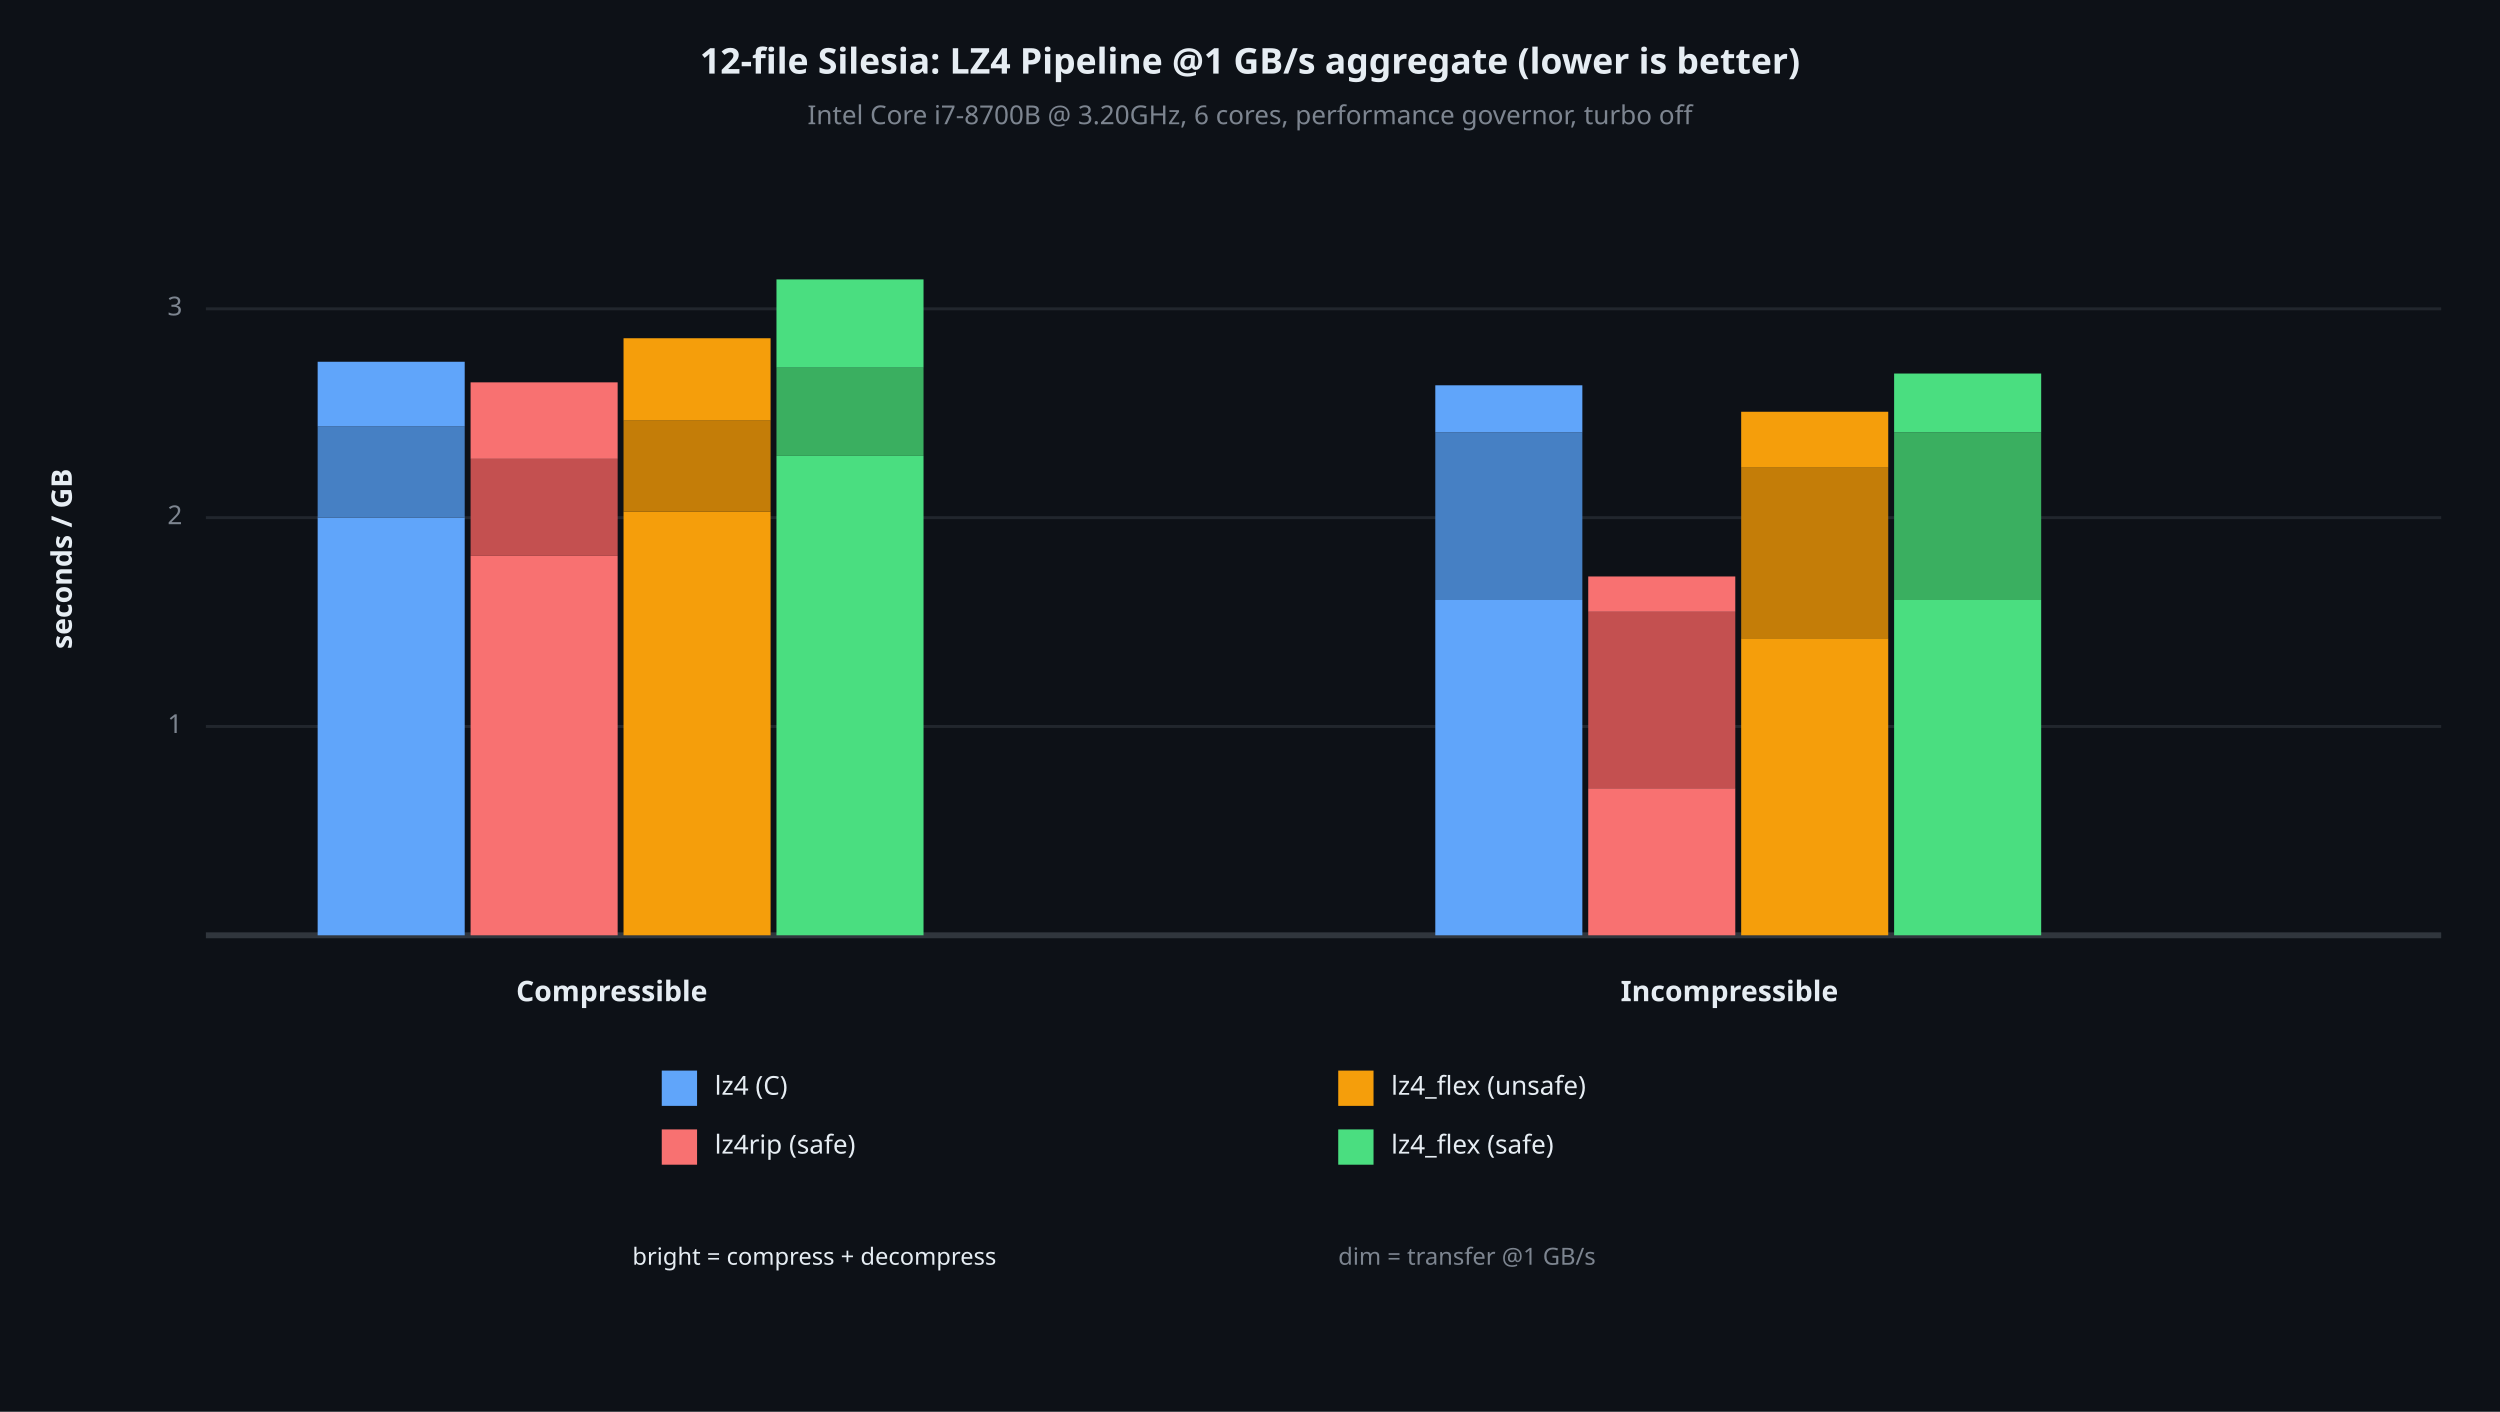
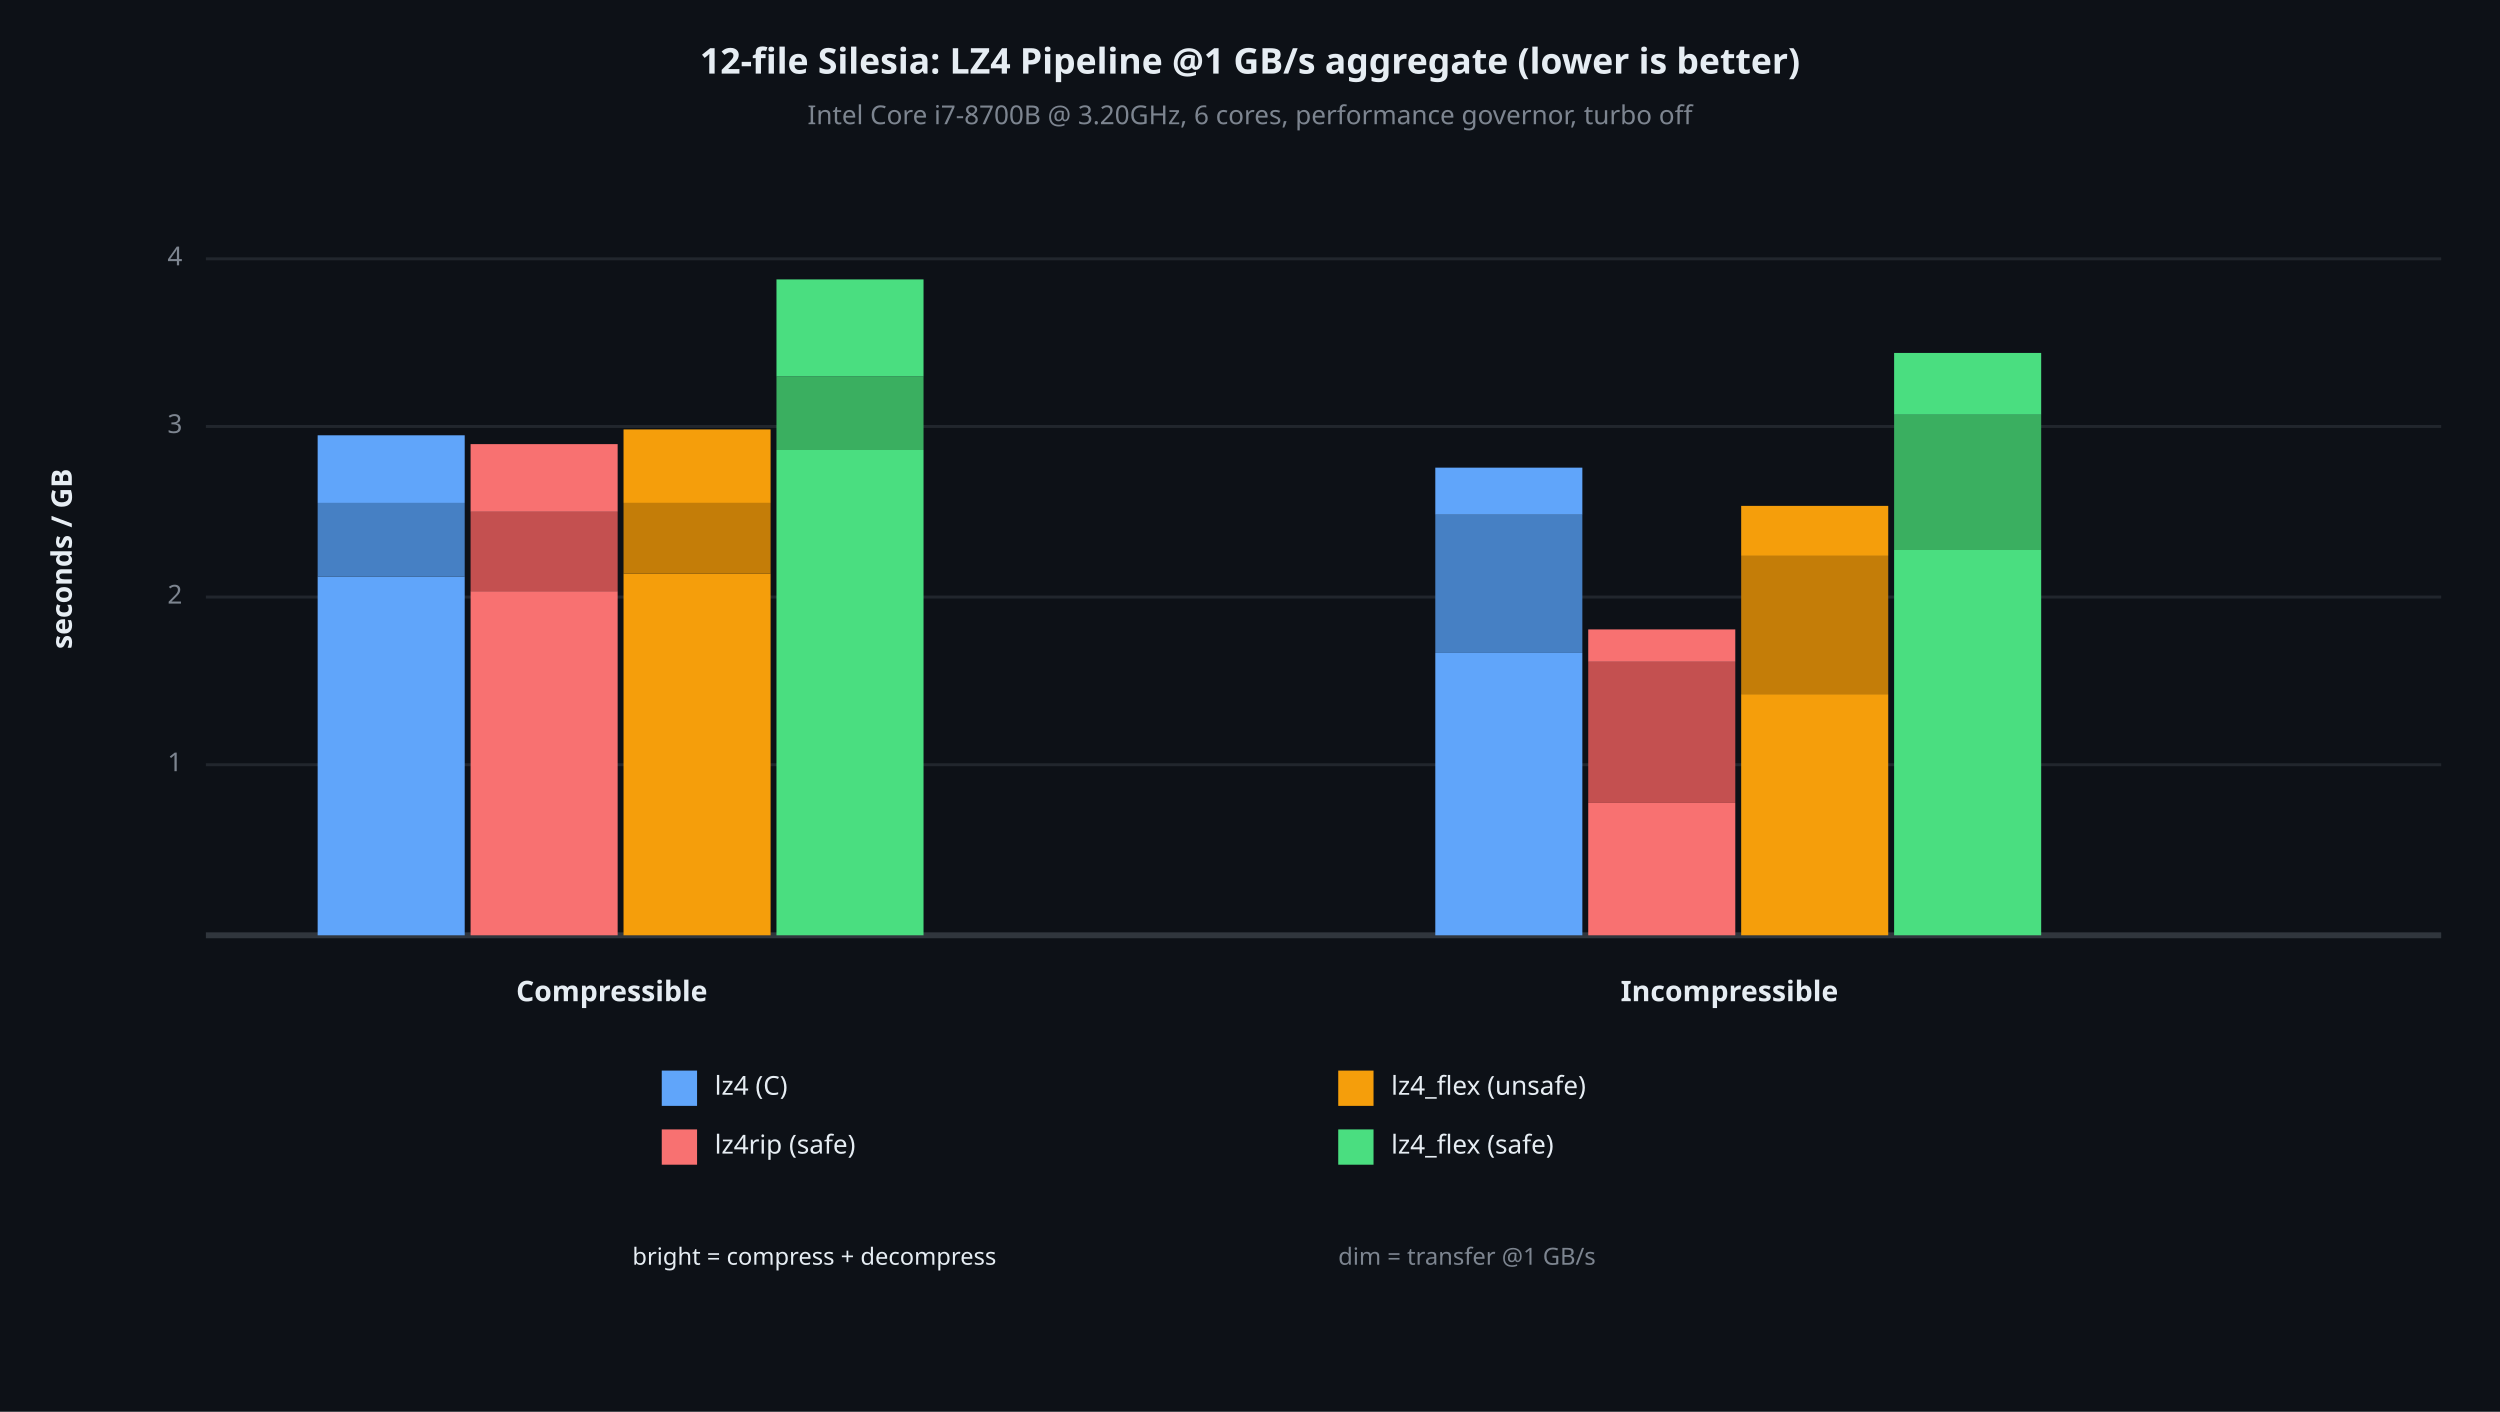
<svg xmlns="http://www.w3.org/2000/svg" viewBox="0 0 850 480" font-family="system-ui, -apple-system, sans-serif">
  <rect x="0" y="0" width="850" height="480" opacity="1" fill="#0D1117" stroke="none" />
  <text x="425" y="22" dy="0.5ex" text-anchor="middle" font-family="sans-serif" font-size="12.097" opacity="1" fill="#E6EDF3" font-weight="bold">
12-file Silesia: LZ4 Pipeline @1 GB/s aggregate (lower is better)
</text>
  <text x="425" y="40" dy="0.5ex" text-anchor="middle" font-family="sans-serif" font-size="8.871" opacity="1" fill="#7D8590">
Intel Core i7-8700B @ 3.20GHz, 6 cores, performance governor, turbo off
</text>
  <text x="22" y="190" dy="0.5ex" text-anchor="middle" font-family="sans-serif" font-size="9.677" opacity="1" fill="#E6EDF3" font-weight="bold" transform="rotate(270, 22, 190)">
seconds / GB
</text>
-   <polyline fill="none" opacity="1" stroke="#21262D" stroke-width="1" points="70,247 830,247 " />
-   <text x="62" y="247" dy="0.5ex" text-anchor="end" font-family="sans-serif" font-size="8.871" opacity="1" fill="#7D8590">
+   <polyline fill="none" opacity="1" stroke="#21262D" stroke-width="1" points="70,260 830,260 " />
+   <text x="62" y="260" dy="0.5ex" text-anchor="end" font-family="sans-serif" font-size="8.871" opacity="1" fill="#7D8590">
1
</text>
-   <polyline fill="none" opacity="1" stroke="#21262D" stroke-width="1" points="70,176 830,176 " />
-   <text x="62" y="176" dy="0.5ex" text-anchor="end" font-family="sans-serif" font-size="8.871" opacity="1" fill="#7D8590">
+   <polyline fill="none" opacity="1" stroke="#21262D" stroke-width="1" points="70,203 830,203 " />
+   <text x="62" y="203" dy="0.5ex" text-anchor="end" font-family="sans-serif" font-size="8.871" opacity="1" fill="#7D8590">
2
</text>
-   <polyline fill="none" opacity="1" stroke="#21262D" stroke-width="1" points="70,105 830,105 " />
-   <text x="62" y="105" dy="0.5ex" text-anchor="end" font-family="sans-serif" font-size="8.871" opacity="1" fill="#7D8590">
+   <polyline fill="none" opacity="1" stroke="#21262D" stroke-width="1" points="70,145 830,145 " />
+   <text x="62" y="145" dy="0.5ex" text-anchor="end" font-family="sans-serif" font-size="8.871" opacity="1" fill="#7D8590">
3
</text>
+   <polyline fill="none" opacity="1" stroke="#21262D" stroke-width="1" points="70,88 830,88 " />
+   <text x="62" y="88" dy="0.5ex" text-anchor="end" font-family="sans-serif" font-size="8.871" opacity="1" fill="#7D8590">
+ 4
+ </text>
  <polyline fill="none" opacity="1" stroke="#30363D" stroke-width="2" points="70,318 830,318 " />
-   <rect x="108" y="176" width="50" height="142" opacity="1" fill="#60A5FA" stroke="none" />
-   <rect x="108" y="145" width="50" height="31" opacity="1" fill="#4680C4" stroke="none" />
-   <rect x="108" y="123" width="50" height="22" opacity="1" fill="#60A5FA" stroke="none" />
-   <rect x="160" y="189" width="50" height="129" opacity="1" fill="#F87171" stroke="none" />
-   <rect x="160" y="156" width="50" height="33" opacity="1" fill="#C45050" stroke="none" />
-   <rect x="160" y="130" width="50" height="26" opacity="1" fill="#F87171" stroke="none" />
-   <rect x="212" y="174" width="50" height="144" opacity="1" fill="#F59E0B" stroke="none" />
-   <rect x="212" y="143" width="50" height="31" opacity="1" fill="#C47D08" stroke="none" />
-   <rect x="212" y="115" width="50" height="28" opacity="1" fill="#F59E0B" stroke="none" />
-   <rect x="264" y="155" width="50" height="163" opacity="1" fill="#4ADE80" stroke="none" />
-   <rect x="264" y="125" width="50" height="30" opacity="1" fill="#3AAF60" stroke="none" />
-   <rect x="264" y="95" width="50" height="30" opacity="1" fill="#4ADE80" stroke="none" />
+   <rect x="108" y="196" width="50" height="122" opacity="1" fill="#60A5FA" stroke="none" />
+   <rect x="108" y="171" width="50" height="25" opacity="1" fill="#4680C4" stroke="none" />
+   <rect x="108" y="148" width="50" height="23" opacity="1" fill="#60A5FA" stroke="none" />
+   <rect x="160" y="201" width="50" height="117" opacity="1" fill="#F87171" stroke="none" />
+   <rect x="160" y="174" width="50" height="27" opacity="1" fill="#C45050" stroke="none" />
+   <rect x="160" y="151" width="50" height="23" opacity="1" fill="#F87171" stroke="none" />
+   <rect x="212" y="195" width="50" height="123" opacity="1" fill="#F59E0B" stroke="none" />
+   <rect x="212" y="171" width="50" height="24" opacity="1" fill="#C47D08" stroke="none" />
+   <rect x="212" y="146" width="50" height="25" opacity="1" fill="#F59E0B" stroke="none" />
+   <rect x="264" y="153" width="50" height="165" opacity="1" fill="#4ADE80" stroke="none" />
+   <rect x="264" y="128" width="50" height="25" opacity="1" fill="#3AAF60" stroke="none" />
+   <rect x="264" y="95" width="50" height="33" opacity="1" fill="#4ADE80" stroke="none" />
  <text x="208" y="338" dy="0.5ex" text-anchor="middle" font-family="sans-serif" font-size="9.677" opacity="1" fill="#E6EDF3" font-weight="bold">
Compressible
</text>
-   <rect x="488" y="204" width="50" height="114" opacity="1" fill="#60A5FA" stroke="none" />
-   <rect x="488" y="147" width="50" height="57" opacity="1" fill="#4680C4" stroke="none" />
-   <rect x="488" y="131" width="50" height="16" opacity="1" fill="#60A5FA" stroke="none" />
-   <rect x="540" y="268" width="50" height="50" opacity="1" fill="#F87171" stroke="none" />
-   <rect x="540" y="208" width="50" height="60" opacity="1" fill="#C45050" stroke="none" />
-   <rect x="540" y="196" width="50" height="12" opacity="1" fill="#F87171" stroke="none" />
-   <rect x="592" y="217" width="50" height="101" opacity="1" fill="#F59E0B" stroke="none" />
-   <rect x="592" y="159" width="50" height="58" opacity="1" fill="#C47D08" stroke="none" />
-   <rect x="592" y="140" width="50" height="19" opacity="1" fill="#F59E0B" stroke="none" />
-   <rect x="644" y="204" width="50" height="114" opacity="1" fill="#4ADE80" stroke="none" />
-   <rect x="644" y="147" width="50" height="57" opacity="1" fill="#3AAF60" stroke="none" />
-   <rect x="644" y="127" width="50" height="20" opacity="1" fill="#4ADE80" stroke="none" />
+   <rect x="488" y="222" width="50" height="96" opacity="1" fill="#60A5FA" stroke="none" />
+   <rect x="488" y="175" width="50" height="47" opacity="1" fill="#4680C4" stroke="none" />
+   <rect x="488" y="159" width="50" height="16" opacity="1" fill="#60A5FA" stroke="none" />
+   <rect x="540" y="273" width="50" height="45" opacity="1" fill="#F87171" stroke="none" />
+   <rect x="540" y="225" width="50" height="48" opacity="1" fill="#C45050" stroke="none" />
+   <rect x="540" y="214" width="50" height="11" opacity="1" fill="#F87171" stroke="none" />
+   <rect x="592" y="236" width="50" height="82" opacity="1" fill="#F59E0B" stroke="none" />
+   <rect x="592" y="189" width="50" height="47" opacity="1" fill="#C47D08" stroke="none" />
+   <rect x="592" y="172" width="50" height="17" opacity="1" fill="#F59E0B" stroke="none" />
+   <rect x="644" y="187" width="50" height="131" opacity="1" fill="#4ADE80" stroke="none" />
+   <rect x="644" y="141" width="50" height="46" opacity="1" fill="#3AAF60" stroke="none" />
+   <rect x="644" y="120" width="50" height="21" opacity="1" fill="#4ADE80" stroke="none" />
  <text x="588" y="338" dy="0.5ex" text-anchor="middle" font-family="sans-serif" font-size="9.677" opacity="1" fill="#E6EDF3" font-weight="bold">
Incompressible
</text>
  <rect x="225" y="364" width="12" height="12" opacity="1" fill="#60A5FA" stroke="none" />
  <text x="243" y="370" dy="0.5ex" text-anchor="start" font-family="sans-serif" font-size="8.871" opacity="1" fill="#E6EDF3">
lz4 (C)
</text>
  <rect x="225" y="384" width="12" height="12" opacity="1" fill="#F87171" stroke="none" />
  <text x="243" y="390" dy="0.5ex" text-anchor="start" font-family="sans-serif" font-size="8.871" opacity="1" fill="#E6EDF3">
lz4rip (safe)
</text>
  <rect x="455" y="364" width="12" height="12" opacity="1" fill="#F59E0B" stroke="none" />
  <text x="473" y="370" dy="0.5ex" text-anchor="start" font-family="sans-serif" font-size="8.871" opacity="1" fill="#E6EDF3">
lz4_flex (unsafe)
</text>
  <rect x="455" y="384" width="12" height="12" opacity="1" fill="#4ADE80" stroke="none" />
  <text x="473" y="390" dy="0.5ex" text-anchor="start" font-family="sans-serif" font-size="8.871" opacity="1" fill="#E6EDF3">
lz4_flex (safe)
</text>
  <text x="215" y="428" dy="0.5ex" text-anchor="start" font-family="sans-serif" font-size="8.065" opacity="1" fill="#E6EDF3">
bright = compress + decompress
</text>
  <text x="455" y="428" dy="0.5ex" text-anchor="start" font-family="sans-serif" font-size="8.065" opacity="1" fill="#7D8590">
dim = transfer @1 GB/s
</text>
</svg>
